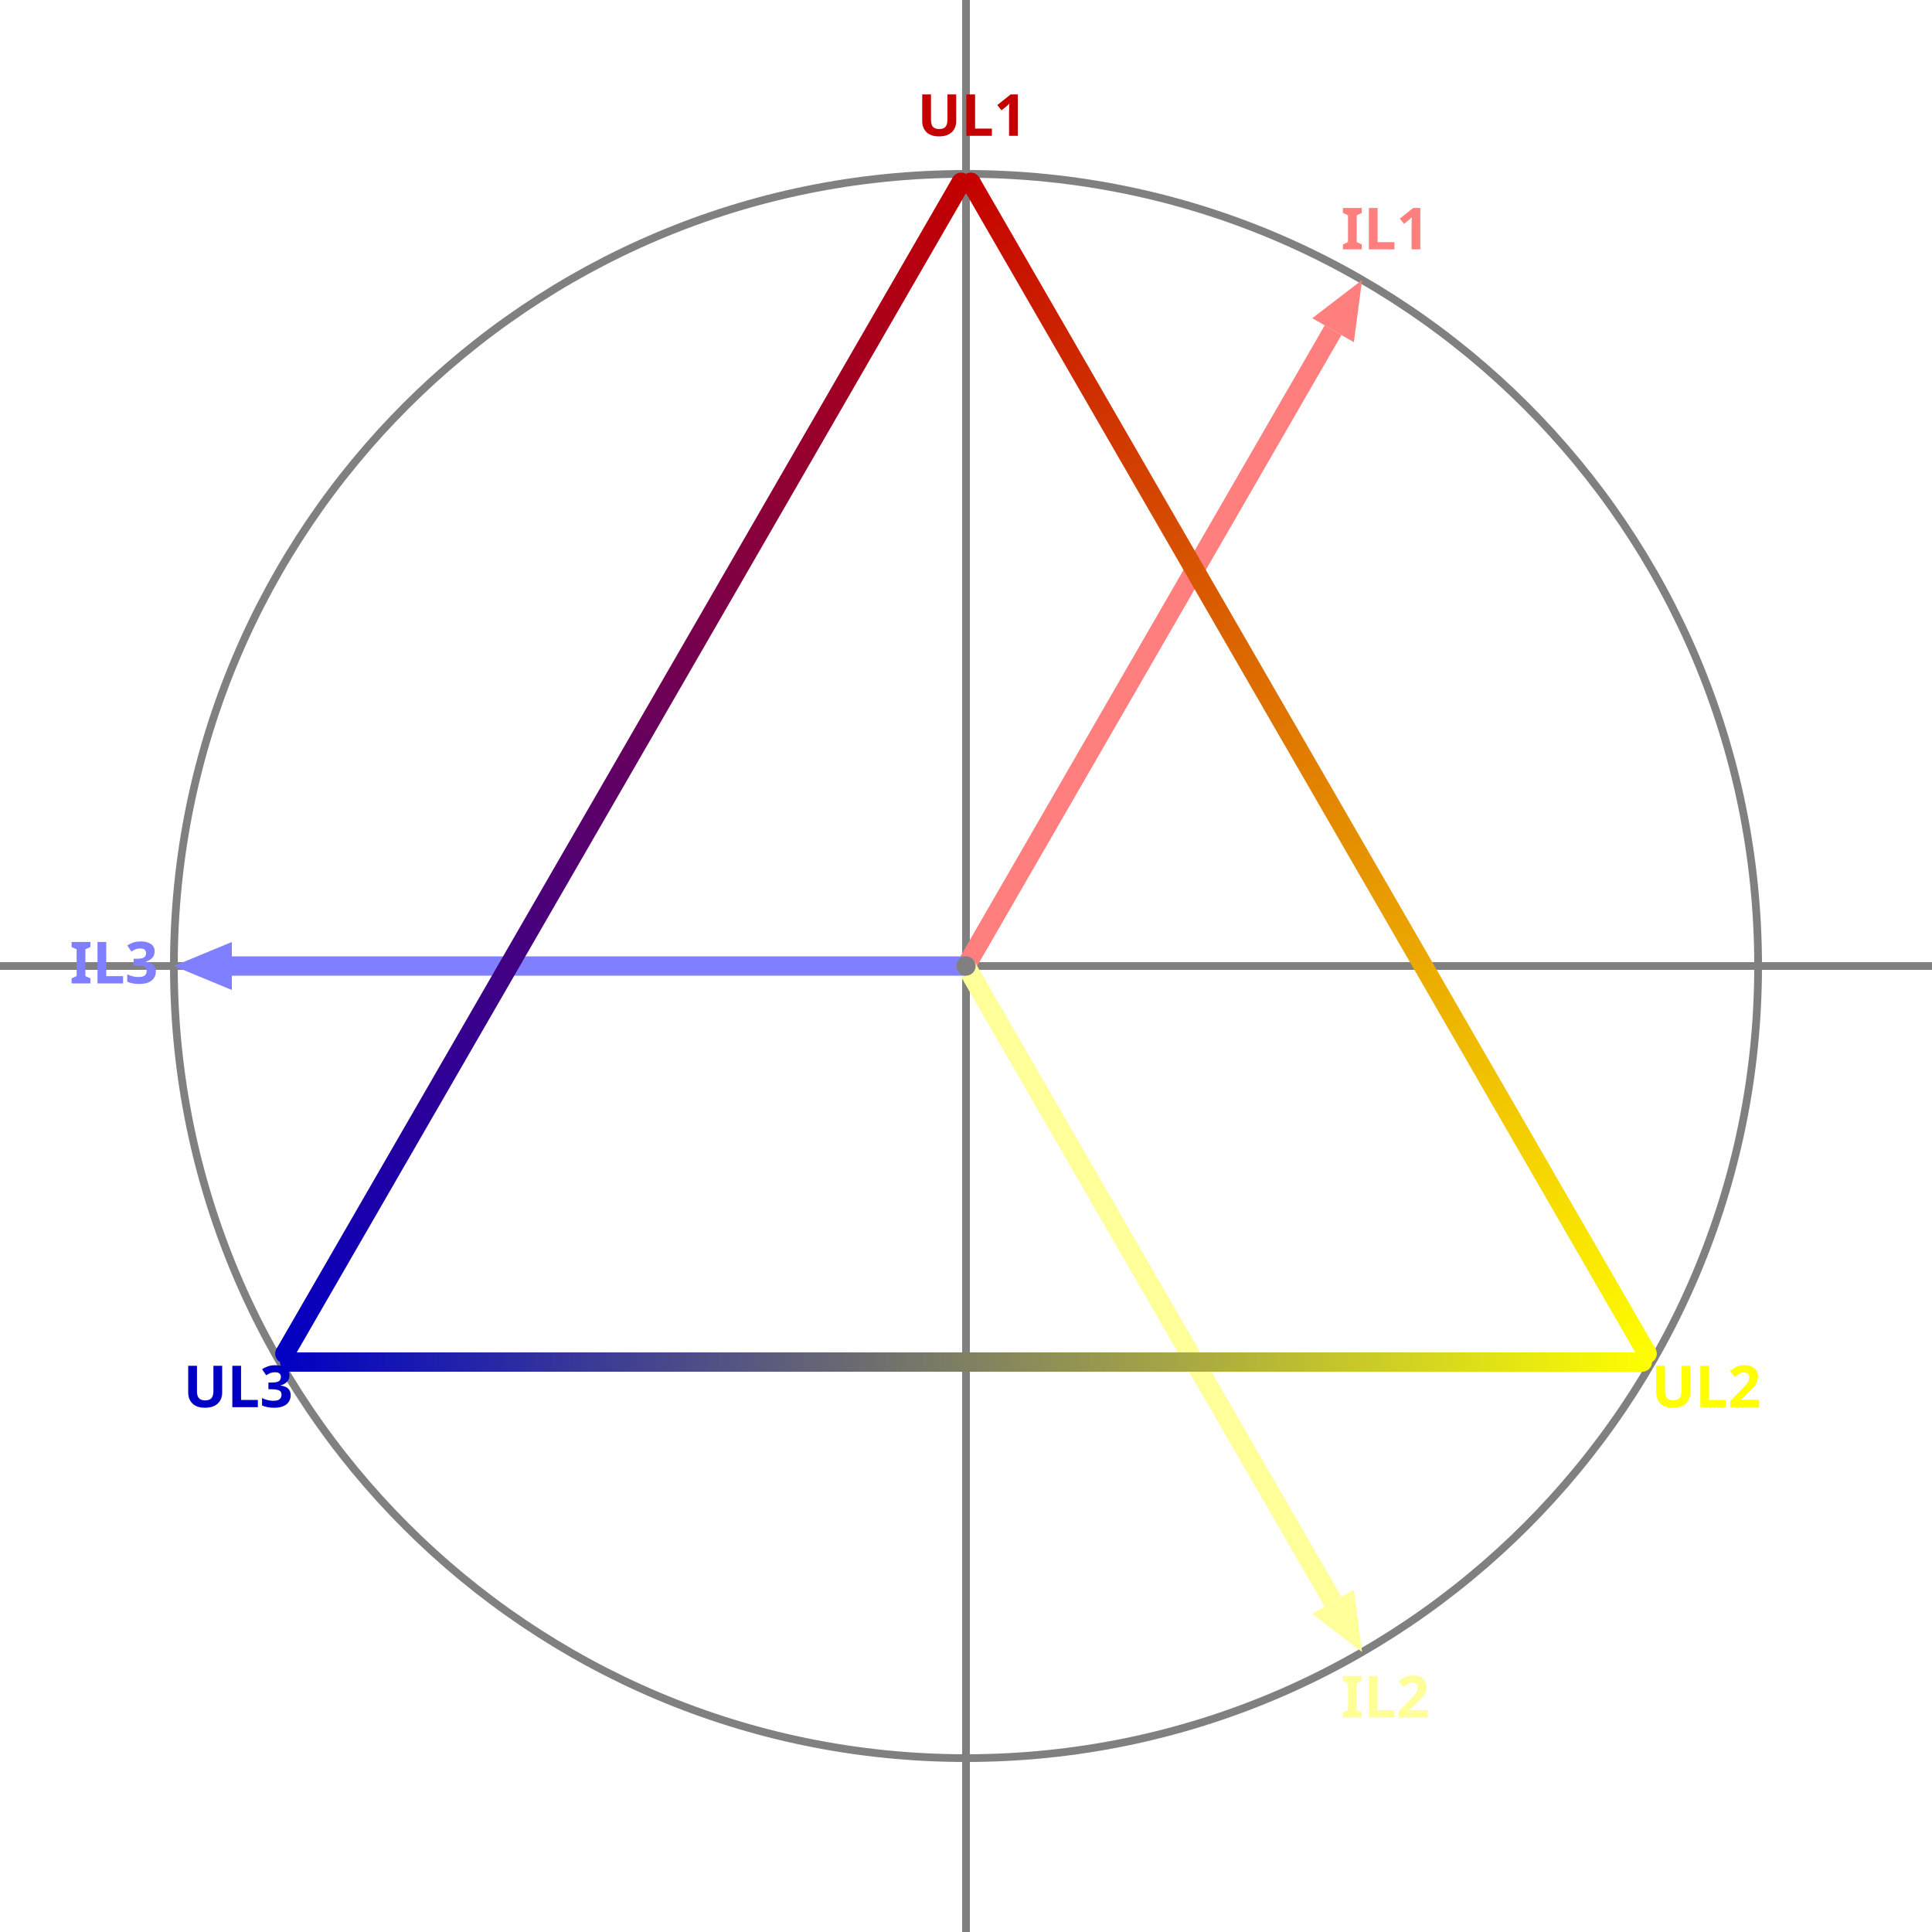
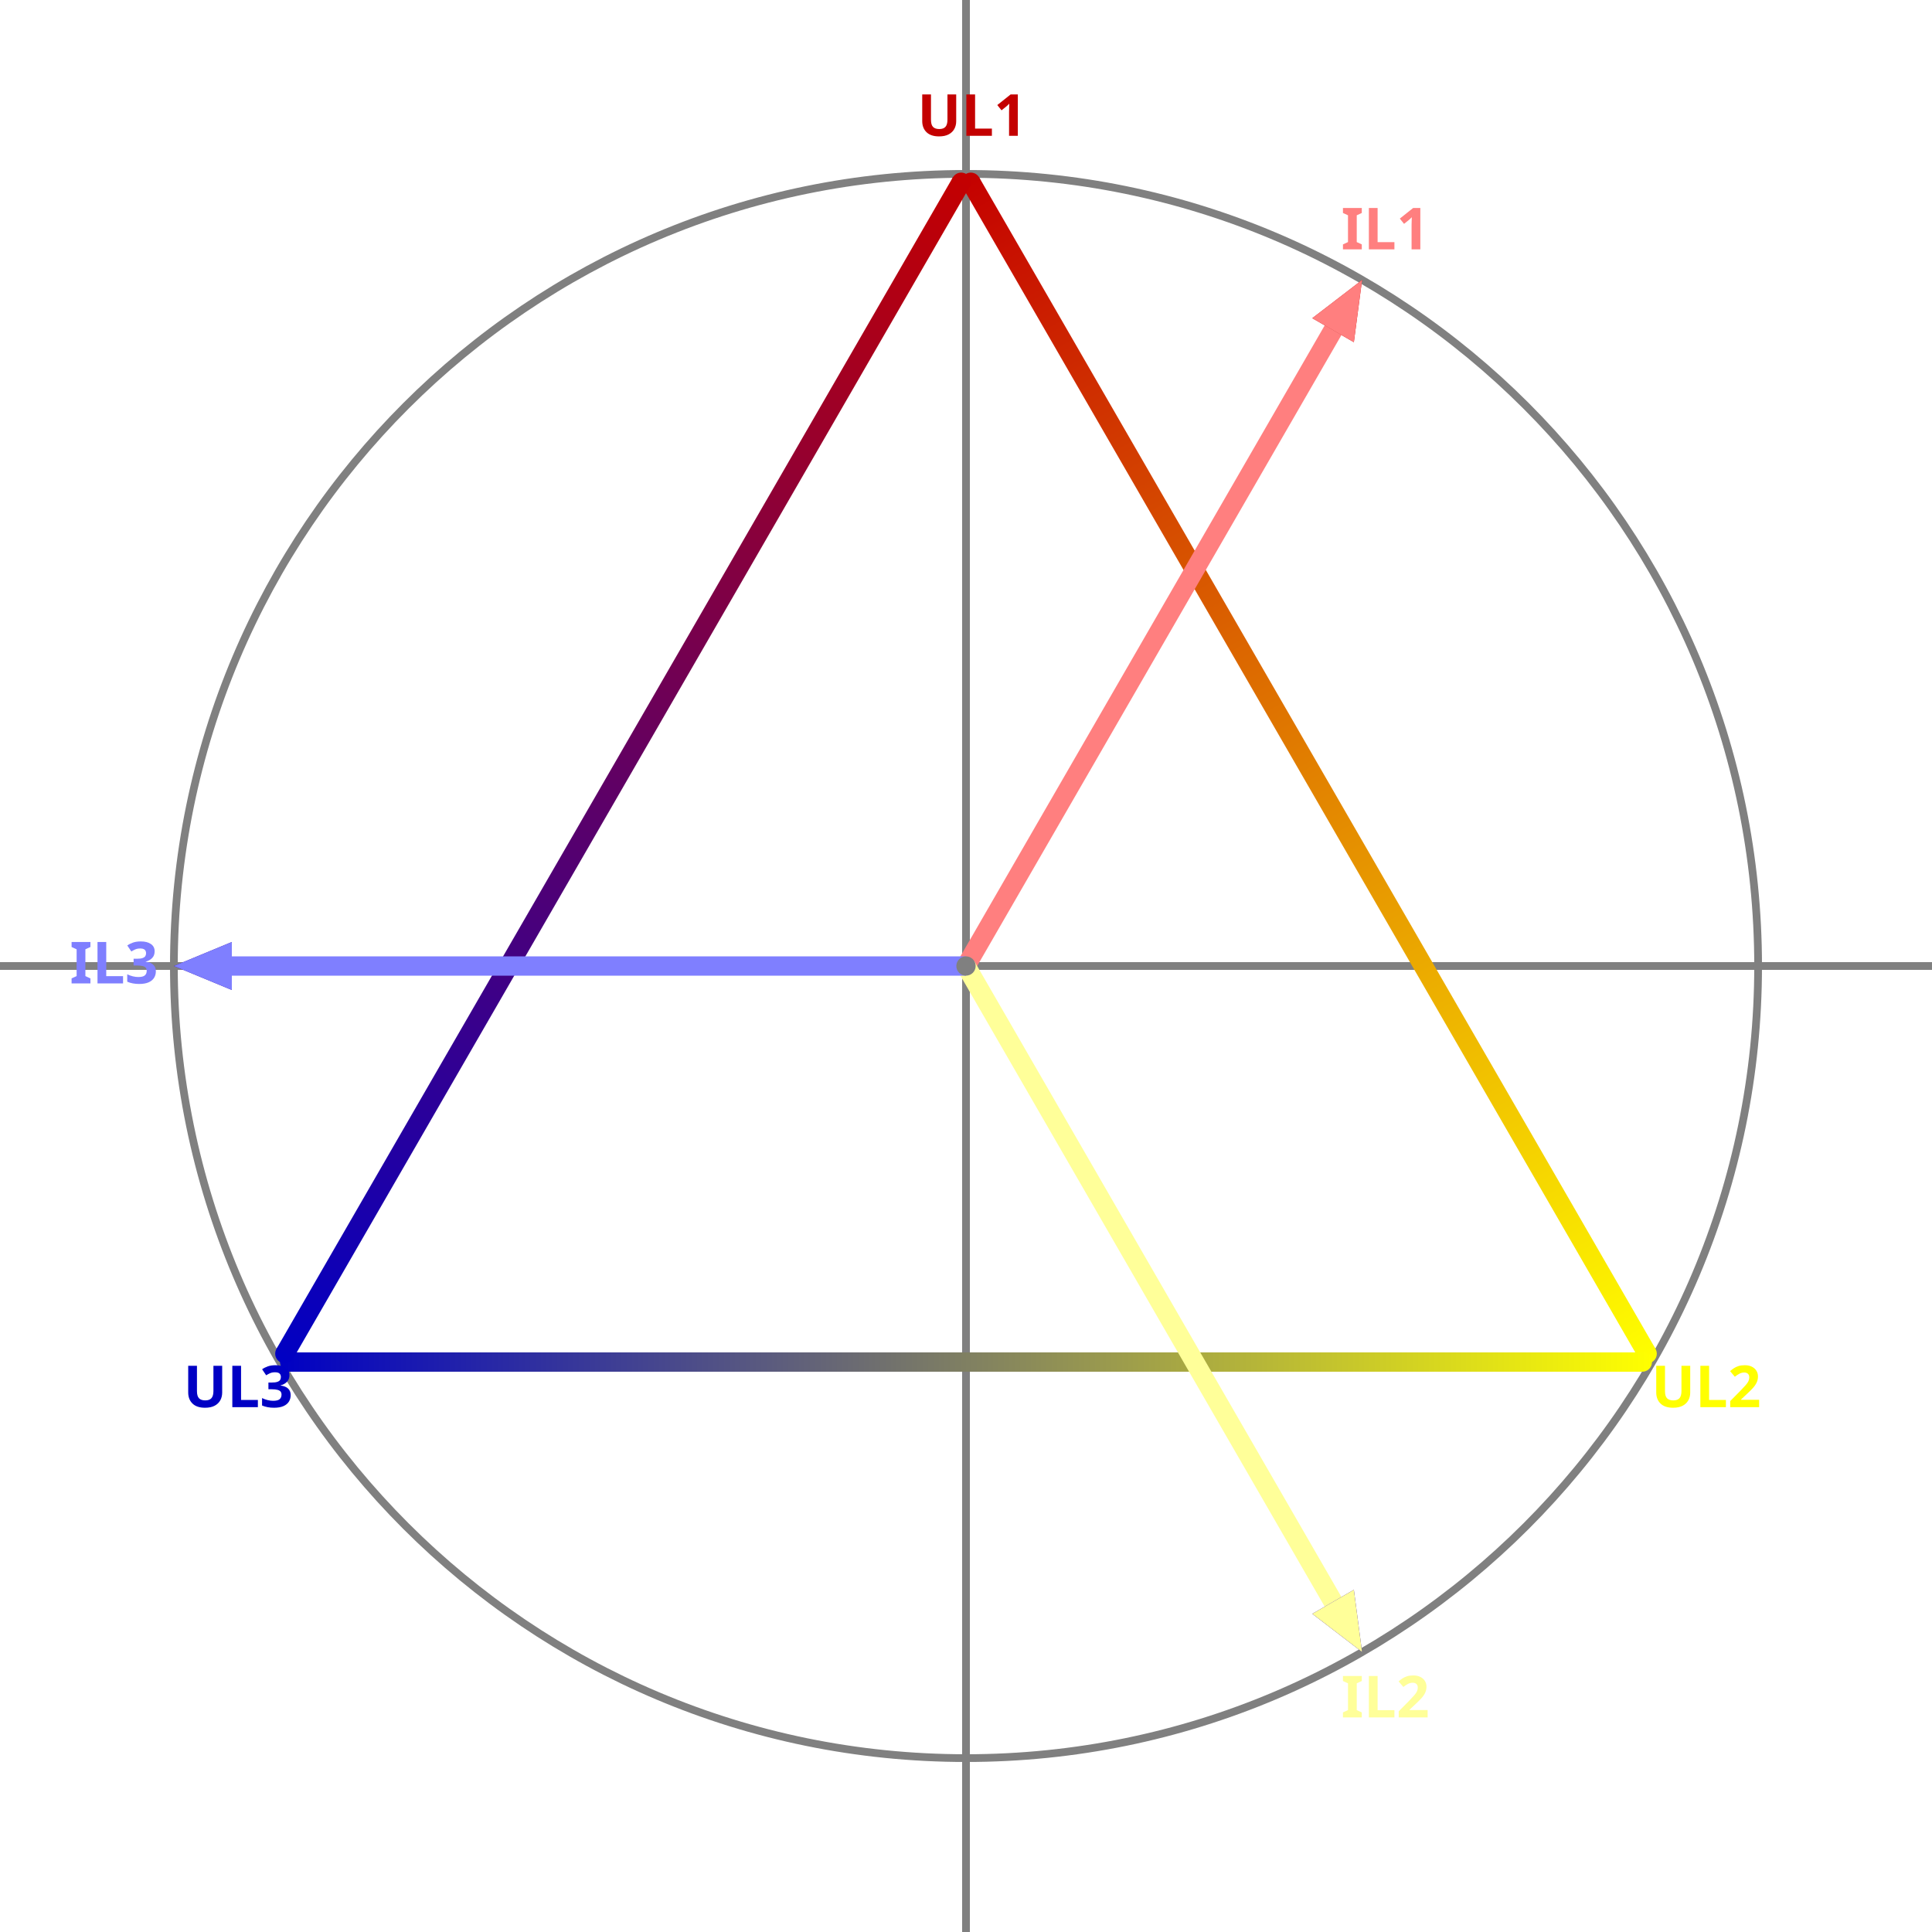
<svg xmlns="http://www.w3.org/2000/svg" width="705.556mm" height="705.556mm" viewBox="0 0 2000 2000" version="1.2" baseProfile="tiny">
  <defs>
    <linearGradient gradientUnits="userSpaceOnUse" x1="1000" y1="180" x2="1710.14" y2="1410" id="gradient1">
      <stop offset="0" stop-color="#c40000" stop-opacity="1" />
      <stop offset="1" stop-color="#ffff00" stop-opacity="1" />
    </linearGradient>
    <linearGradient gradientUnits="userSpaceOnUse" x1="1710.14" y1="1410" x2="289.859" y2="1410" id="gradient2">
      <stop offset="0" stop-color="#ffff00" stop-opacity="1" />
      <stop offset="1" stop-color="#0000c4" stop-opacity="1" />
    </linearGradient>
    <linearGradient gradientUnits="userSpaceOnUse" x1="289.859" y1="1410" x2="1000" y2="180" id="gradient3">
      <stop offset="0" stop-color="#0000c4" stop-opacity="1" />
      <stop offset="1" stop-color="#c40000" stop-opacity="1" />
    </linearGradient>
    <linearGradient gradientUnits="userSpaceOnUse" x1="289.859" y1="1410" x2="1000" y2="180" id="gradient4">
      <stop offset="0" stop-color="#0000c4" stop-opacity="1" />
      <stop offset="1" stop-color="#c40000" stop-opacity="1" />
    </linearGradient>
    <linearGradient gradientUnits="userSpaceOnUse" x1="289.859" y1="1410" x2="1000" y2="180" id="gradient5">
      <stop offset="0" stop-color="#0000c4" stop-opacity="1" />
      <stop offset="1" stop-color="#c40000" stop-opacity="1" />
    </linearGradient>
    <linearGradient gradientUnits="userSpaceOnUse" x1="289.859" y1="1410" x2="1000" y2="180" id="gradient6">
      <stop offset="0" stop-color="#0000c4" stop-opacity="1" />
      <stop offset="1" stop-color="#c40000" stop-opacity="1" />
    </linearGradient>
    <linearGradient gradientUnits="userSpaceOnUse" x1="289.859" y1="1410" x2="1000" y2="180" id="gradient7">
      <stop offset="0" stop-color="#0000c4" stop-opacity="1" />
      <stop offset="1" stop-color="#c40000" stop-opacity="1" />
    </linearGradient>
    <linearGradient gradientUnits="userSpaceOnUse" x1="289.859" y1="1410" x2="1000" y2="180" id="gradient8">
      <stop offset="0" stop-color="#0000c4" stop-opacity="1" />
      <stop offset="1" stop-color="#c40000" stop-opacity="1" />
    </linearGradient>
    <linearGradient gradientUnits="userSpaceOnUse" x1="289.859" y1="1410" x2="1000" y2="180" id="gradient9">
      <stop offset="0" stop-color="#0000c4" stop-opacity="1" />
      <stop offset="1" stop-color="#c40000" stop-opacity="1" />
    </linearGradient>
+     <linearGradient gradientUnits="userSpaceOnUse" x1="289.859" y1="1410" x2="1000" y2="180" id="gradient10">
+       <stop offset="0" stop-color="#0000c4" stop-opacity="1" />
+       <stop offset="1" stop-color="#c40000" stop-opacity="1" />
+     </linearGradient>
+     <linearGradient gradientUnits="userSpaceOnUse" x1="289.859" y1="1410" x2="1000" y2="180" id="gradient11">
+       <stop offset="0" stop-color="#0000c4" stop-opacity="1" />
+       <stop offset="1" stop-color="#c40000" stop-opacity="1" />
+     </linearGradient>
+     <linearGradient gradientUnits="userSpaceOnUse" x1="289.859" y1="1410" x2="1000" y2="180" id="gradient12">
+       <stop offset="0" stop-color="#0000c4" stop-opacity="1" />
+       <stop offset="1" stop-color="#c40000" stop-opacity="1" />
+     </linearGradient>
+     <linearGradient gradientUnits="userSpaceOnUse" x1="289.859" y1="1410" x2="1000" y2="180" id="gradient13">
+       <stop offset="0" stop-color="#0000c4" stop-opacity="1" />
+       <stop offset="1" stop-color="#c40000" stop-opacity="1" />
+     </linearGradient>
+     <linearGradient gradientUnits="userSpaceOnUse" x1="289.859" y1="1410" x2="1000" y2="180" id="gradient14">
+       <stop offset="0" stop-color="#0000c4" stop-opacity="1" />
+       <stop offset="1" stop-color="#c40000" stop-opacity="1" />
+     </linearGradient>
+     <linearGradient gradientUnits="userSpaceOnUse" x1="289.859" y1="1410" x2="1000" y2="180" id="gradient15">
+       <stop offset="0" stop-color="#0000c4" stop-opacity="1" />
+       <stop offset="1" stop-color="#c40000" stop-opacity="1" />
+     </linearGradient>
  </defs>
  <g fill="none" stroke="black" stroke-width="1" fill-rule="evenodd" stroke-linecap="square" stroke-linejoin="bevel">
    <g fill="none" stroke="#808080" stroke-opacity="1" stroke-width="8" stroke-linecap="square" stroke-linejoin="bevel" transform="matrix(1,0,0,1,0,0)" font-family="Sans" font-size="60" font-weight="570" font-style="normal">
      <polyline fill="none" vector-effect="none" points="0,1000 2000,1000 " />
      <polyline fill="none" vector-effect="none" points="1000,0 1000,2000 " />
      <path vector-effect="none" fill-rule="evenodd" d="M1820,1000 C1820,547.127 1452.87,180 1000,180 C547.127,180 180,547.127 180,1000 C180,1452.87 547.127,1820 1000,1820 C1452.87,1820 1820,1452.87 1820,1000 " />
-     </g>
-     <g fill="none" stroke="#ff7f7f" stroke-opacity="1" stroke-width="20" stroke-linecap="square" stroke-linejoin="bevel" transform="matrix(1,0,0,1,0,0)" font-family="Sans" font-size="60" font-weight="570" font-style="normal">
-       <polyline fill="none" vector-effect="none" points="1005,991.34 1375,350.481 " />
-     </g>
-     <g fill="none" stroke="none" transform="matrix(1,0,0,1,0,0)" font-family="Sans" font-size="60" font-weight="570" font-style="normal">
-       <path vector-effect="none" fill-rule="evenodd" d="M1410,289.859 L1401.52,354.247 L1358.48,329.394 L1410,289.859" />
-     </g>
-     <g fill="#ff7f7f" fill-opacity="1" stroke="none" transform="matrix(1,0,0,1,0,0)" font-family="Sans" font-size="60" font-weight="570" font-style="normal">
-       <path vector-effect="none" fill-rule="evenodd" d="M1410,289.859 L1401.52,354.247 L1358.48,329.394" />
-     </g>
-     <g fill="none" stroke="#ffff99" stroke-opacity="1" stroke-width="20" stroke-linecap="square" stroke-linejoin="bevel" transform="matrix(1,0,0,1,0,0)" font-family="Sans" font-size="60" font-weight="570" font-style="normal">
-       <polyline fill="none" vector-effect="none" points="1005,1008.66 1375,1649.52 " />
-     </g>
-     <g fill="none" stroke="none" transform="matrix(1,0,0,1,0,0)" font-family="Sans" font-size="60" font-weight="570" font-style="normal">
-       <path vector-effect="none" fill-rule="evenodd" d="M1410,1710.14 L1358.48,1670.61 L1401.52,1645.75 L1410,1710.14" />
-     </g>
-     <g fill="#ffff99" fill-opacity="1" stroke="none" transform="matrix(1,0,0,1,0,0)" font-family="Sans" font-size="60" font-weight="570" font-style="normal">
-       <path vector-effect="none" fill-rule="evenodd" d="M1410,1710.14 L1358.48,1670.61 L1401.52,1645.75" />
-     </g>
-     <g fill="none" stroke="#7f7fff" stroke-opacity="1" stroke-width="20" stroke-linecap="square" stroke-linejoin="bevel" transform="matrix(1,0,0,1,0,0)" font-family="Sans" font-size="60" font-weight="570" font-style="normal">
-       <polyline fill="none" vector-effect="none" points="990,1000 250,1000 " />
-     </g>
-     <g fill="none" stroke="none" transform="matrix(1,0,0,1,0,0)" font-family="Sans" font-size="60" font-weight="570" font-style="normal">
-       <path vector-effect="none" fill-rule="evenodd" d="M180,1000 L240,975.147 L240,1024.85 L180,1000" />
-     </g>
-     <g fill="#7f7fff" fill-opacity="1" stroke="none" transform="matrix(1,0,0,1,0,0)" font-family="Sans" font-size="60" font-weight="570" font-style="normal">
-       <path vector-effect="none" fill-rule="evenodd" d="M180,1000 L240,975.147 L240,1024.85" />
    </g>
    <g fill="url(#gradient1)" stroke="none" transform="matrix(1,0,0,1,0,0)" font-family="Sans" font-size="60" font-weight="570" font-style="normal">
      <path vector-effect="none" fill-rule="evenodd" d="M996.34,193.66 L1696.48,1406.34 L1713.8,1396.34 L1013.66,183.66 L996.34,193.66" />
      <circle cx="1705.14" cy="1401.34" r="10" />
      <circle cx="1005" cy="188.66" r="10" />
    </g>
    <g fill="url(#gradient2)" stroke="none" transform="matrix(1,0,0,1,0,0)" font-family="Sans" font-size="60" font-weight="570" font-style="normal">
      <path vector-effect="none" fill-rule="evenodd" d="M1700.14,1400 L299.859,1400 L299.859,1420 L1700.14,1420 L1700.14,1400" />
      <circle cx="299.859" cy="1410" r="10" />
      <circle cx="1700.14" cy="1410" r="10" />
    </g>
    <g fill="url(#gradient3)" stroke="none" transform="matrix(1,0,0,1,0,0)" font-family="Sans" font-size="60" font-weight="570" font-style="normal">
      <path vector-effect="none" fill-rule="evenodd" d="M303.52,1406.34 L1003.66,193.66 L986.34,183.66 L286.199,1396.34 L303.52,1406.34" />
      <circle cx="995" cy="188.66" r="10" />
      <circle cx="294.859" cy="1401.34" r="10" />
    </g>
-     <g fill="url(#gradient4)" stroke="#c40000" stroke-opacity="1" stroke-width="1" stroke-linecap="square" stroke-linejoin="bevel" transform="matrix(1,0,0,1,0,0)" font-family="Sans" font-size="60" font-weight="570" font-style="normal">
+     <g fill="url(#gradient4)" stroke="#ff7f7f" stroke-opacity="1" stroke-width="20" stroke-linecap="square" stroke-linejoin="bevel" transform="matrix(1,0,0,1,0,0)" font-family="Sans" font-size="60" font-weight="570" font-style="normal">
+       <polyline fill="none" vector-effect="none" points="1005,991.34 1375,350.481 " />
+     </g>
+     <g fill="url(#gradient5)" stroke="none" transform="matrix(1,0,0,1,0,0)" font-family="Sans" font-size="60" font-weight="570" font-style="normal">
+       <path vector-effect="none" fill-rule="evenodd" d="M1410,289.859 L1401.52,354.247 L1358.48,329.394 L1410,289.859" />
+     </g>
+     <g fill="#ff7f7f" fill-opacity="1" stroke="none" transform="matrix(1,0,0,1,0,0)" font-family="Sans" font-size="60" font-weight="570" font-style="normal">
+       <path vector-effect="none" fill-rule="evenodd" d="M1410,289.859 L1401.52,354.247 L1358.48,329.394" />
+     </g>
+     <g fill="url(#gradient6)" stroke="#ffff99" stroke-opacity="1" stroke-width="20" stroke-linecap="square" stroke-linejoin="bevel" transform="matrix(1,0,0,1,0,0)" font-family="Sans" font-size="60" font-weight="570" font-style="normal">
+       <polyline fill="none" vector-effect="none" points="1005,1008.66 1375,1649.52 " />
+     </g>
+     <g fill="url(#gradient7)" stroke="none" transform="matrix(1,0,0,1,0,0)" font-family="Sans" font-size="60" font-weight="570" font-style="normal">
+       <path vector-effect="none" fill-rule="evenodd" d="M1410,1710.14 L1358.48,1670.61 L1401.52,1645.75 L1410,1710.14" />
+     </g>
+     <g fill="#ffff99" fill-opacity="1" stroke="none" transform="matrix(1,0,0,1,0,0)" font-family="Sans" font-size="60" font-weight="570" font-style="normal">
+       <path vector-effect="none" fill-rule="evenodd" d="M1410,1710.14 L1358.48,1670.61 L1401.52,1645.75" />
+     </g>
+     <g fill="url(#gradient8)" stroke="#7f7fff" stroke-opacity="1" stroke-width="20" stroke-linecap="square" stroke-linejoin="bevel" transform="matrix(1,0,0,1,0,0)" font-family="Sans" font-size="60" font-weight="570" font-style="normal">
+       <polyline fill="none" vector-effect="none" points="990,1000 250,1000 " />
+     </g>
+     <g fill="url(#gradient9)" stroke="none" transform="matrix(1,0,0,1,0,0)" font-family="Sans" font-size="60" font-weight="570" font-style="normal">
+       <path vector-effect="none" fill-rule="evenodd" d="M180,1000 L240,975.147 L240,1024.85 L180,1000" />
+     </g>
+     <g fill="#7f7fff" fill-opacity="1" stroke="none" transform="matrix(1,0,0,1,0,0)" font-family="Sans" font-size="60" font-weight="570" font-style="normal">
+       <path vector-effect="none" fill-rule="evenodd" d="M180,1000 L240,975.147 L240,1024.85" />
+     </g>
+     <g fill="url(#gradient10)" stroke="#c40000" stroke-opacity="1" stroke-width="1" stroke-linecap="square" stroke-linejoin="bevel" transform="matrix(1,0,0,1,0,0)" font-family="Sans" font-size="60" font-weight="570" font-style="normal">
      <text fill="#c40000" fill-opacity="1" stroke="none" xml:space="preserve" x="949.594" y="140.6" font-family="Sans" font-size="60" font-weight="570" font-style="normal">UL1</text>
    </g>
-     <g fill="url(#gradient5)" stroke="#ffff00" stroke-opacity="1" stroke-width="1" stroke-linecap="square" stroke-linejoin="bevel" transform="matrix(1,0,0,1,0,0)" font-family="Sans" font-size="60" font-weight="570" font-style="normal">
+     <g fill="url(#gradient11)" stroke="#ffff00" stroke-opacity="1" stroke-width="1" stroke-linecap="square" stroke-linejoin="bevel" transform="matrix(1,0,0,1,0,0)" font-family="Sans" font-size="60" font-weight="570" font-style="normal">
      <text fill="#ffff00" fill-opacity="1" stroke="none" xml:space="preserve" x="1709.44" y="1456.7" font-family="Sans" font-size="60" font-weight="570" font-style="normal">UL2</text>
    </g>
-     <g fill="url(#gradient6)" stroke="#0000c4" stroke-opacity="1" stroke-width="1" stroke-linecap="square" stroke-linejoin="bevel" transform="matrix(1,0,0,1,0,0)" font-family="Sans" font-size="60" font-weight="570" font-style="normal">
+     <g fill="url(#gradient12)" stroke="#0000c4" stroke-opacity="1" stroke-width="1" stroke-linecap="square" stroke-linejoin="bevel" transform="matrix(1,0,0,1,0,0)" font-family="Sans" font-size="60" font-weight="570" font-style="normal">
      <text fill="#0000c4" fill-opacity="1" stroke="none" xml:space="preserve" x="189.734" y="1456.7" font-family="Sans" font-size="60" font-weight="570" font-style="normal">UL3</text>
    </g>
-     <g fill="url(#gradient7)" stroke="#ff7f7f" stroke-opacity="1" stroke-width="1" stroke-linecap="square" stroke-linejoin="bevel" transform="matrix(1,0,0,1,0,0)" font-family="Sans" font-size="60" font-weight="570" font-style="normal">
+     <g fill="url(#gradient13)" stroke="#ff7f7f" stroke-opacity="1" stroke-width="1" stroke-linecap="square" stroke-linejoin="bevel" transform="matrix(1,0,0,1,0,0)" font-family="Sans" font-size="60" font-weight="570" font-style="normal">
      <text fill="#ff7f7f" fill-opacity="1" stroke="none" xml:space="preserve" x="1388.3" y="258.149" font-family="Sans" font-size="60" font-weight="570" font-style="normal">IL1</text>
    </g>
-     <g fill="url(#gradient8)" stroke="#ffff99" stroke-opacity="1" stroke-width="1" stroke-linecap="square" stroke-linejoin="bevel" transform="matrix(1,0,0,1,0,0)" font-family="Sans" font-size="60" font-weight="570" font-style="normal">
+     <g fill="url(#gradient14)" stroke="#ffff99" stroke-opacity="1" stroke-width="1" stroke-linecap="square" stroke-linejoin="bevel" transform="matrix(1,0,0,1,0,0)" font-family="Sans" font-size="60" font-weight="570" font-style="normal">
      <text fill="#ffff99" fill-opacity="1" stroke="none" xml:space="preserve" x="1388.3" y="1777.85" font-family="Sans" font-size="60" font-weight="570" font-style="normal">IL2</text>
    </g>
-     <g fill="url(#gradient9)" stroke="#7f7fff" stroke-opacity="1" stroke-width="1" stroke-linecap="square" stroke-linejoin="bevel" transform="matrix(1,0,0,1,0,0)" font-family="Sans" font-size="60" font-weight="570" font-style="normal">
+     <g fill="url(#gradient15)" stroke="#7f7fff" stroke-opacity="1" stroke-width="1" stroke-linecap="square" stroke-linejoin="bevel" transform="matrix(1,0,0,1,0,0)" font-family="Sans" font-size="60" font-weight="570" font-style="normal">
      <text fill="#7f7fff" fill-opacity="1" stroke="none" xml:space="preserve" x="72.188" y="1018" font-family="Sans" font-size="60" font-weight="570" font-style="normal">IL3</text>
    </g>
    <g fill="#808080" fill-opacity="1" stroke="none" transform="matrix(1,0,0,1,0,0)" font-family="Sans" font-size="60" font-weight="570" font-style="normal">
      <circle cx="1000" cy="1000" r="10" />
    </g>
  </g>
</svg>
